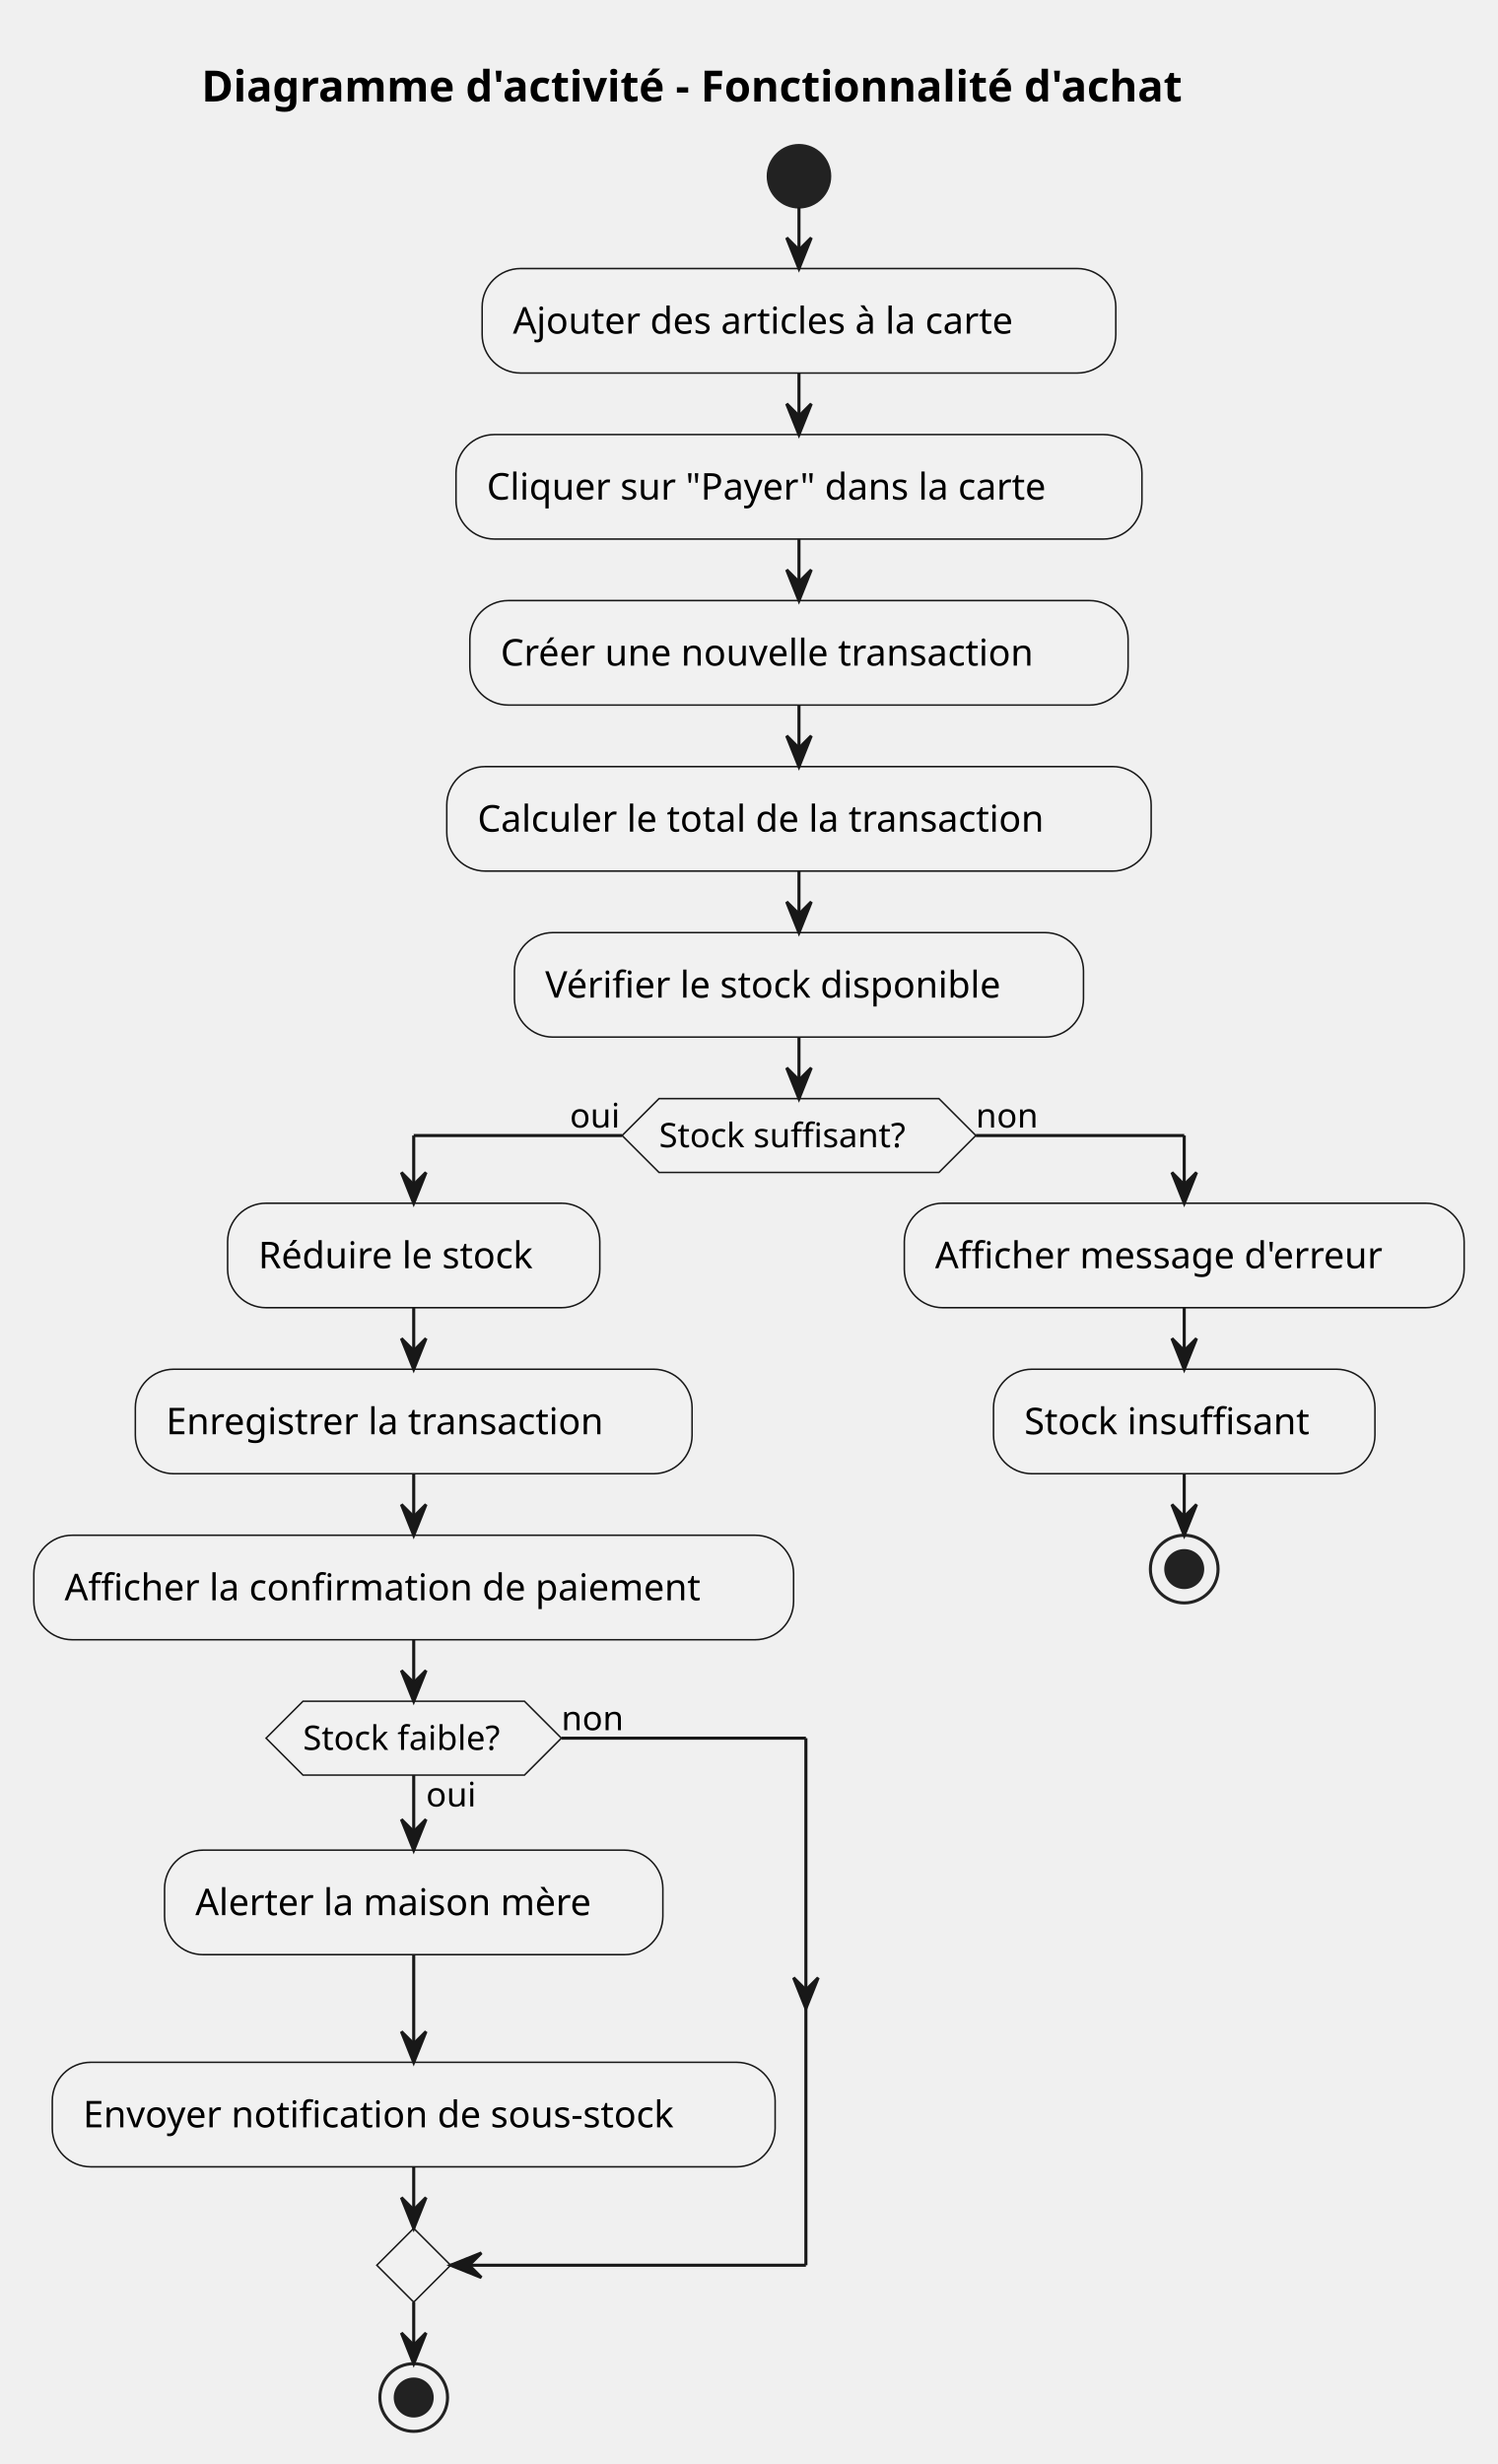
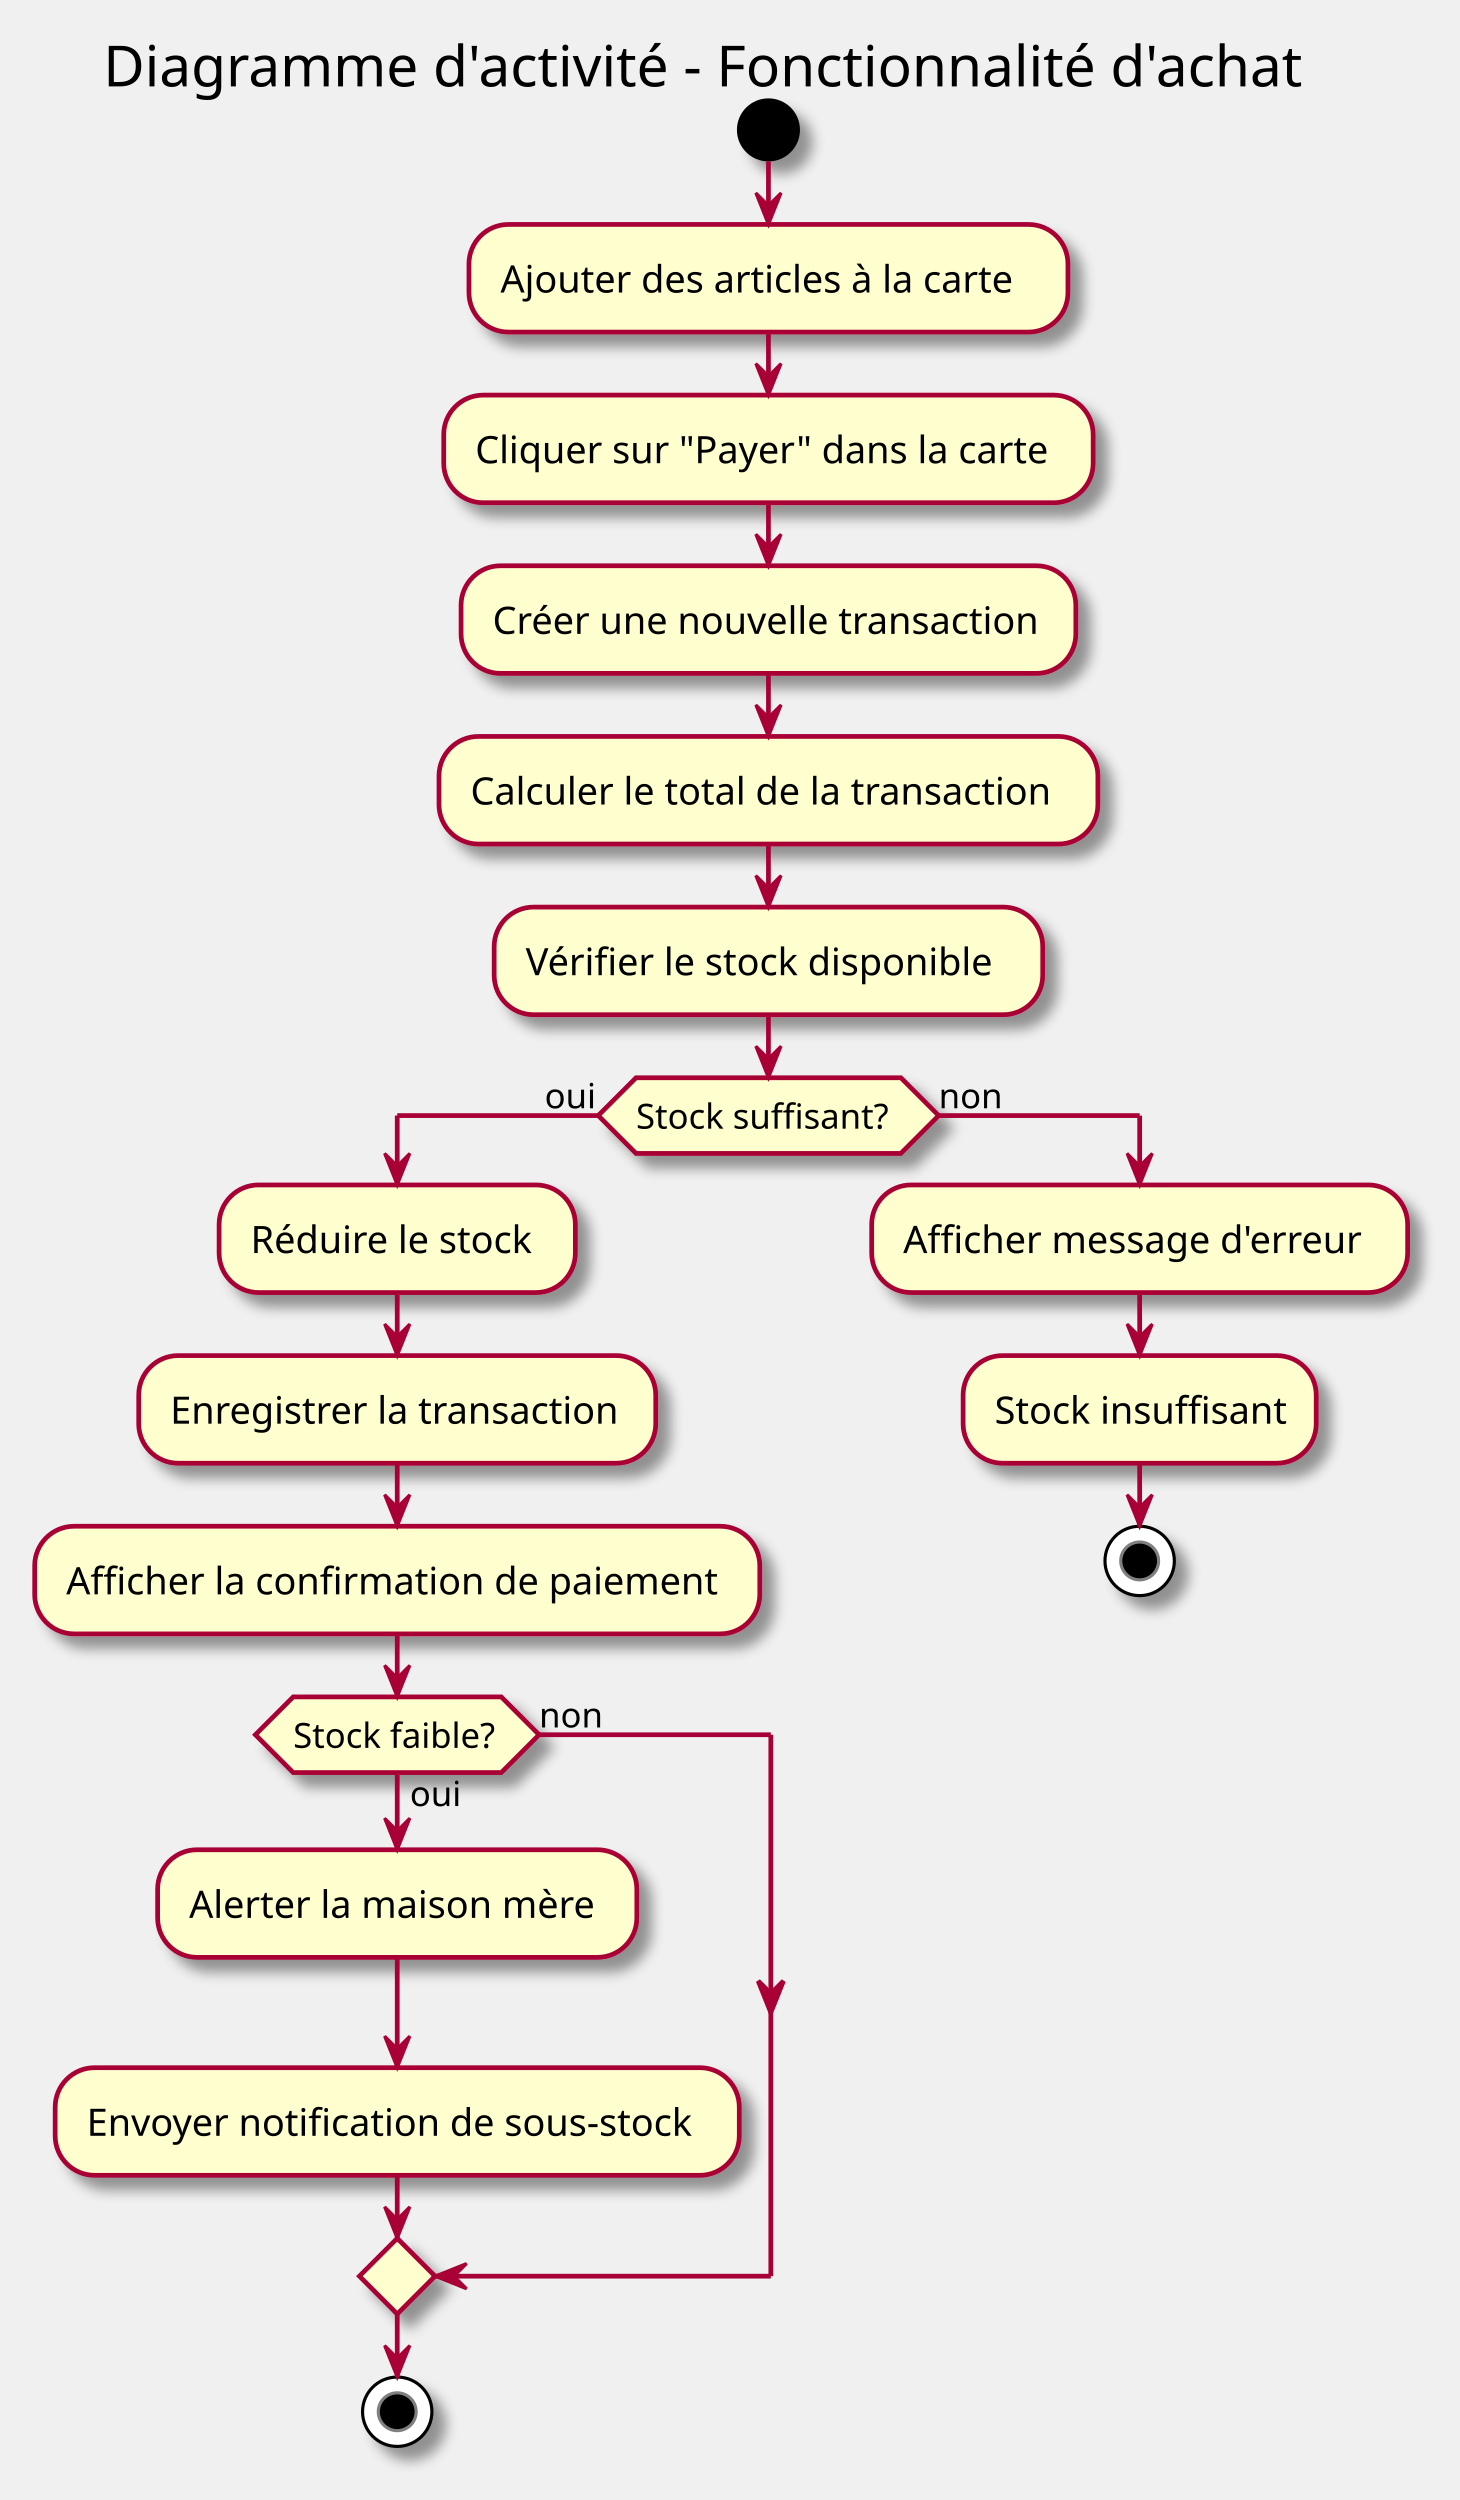
- <svg xmlns="http://www.w3.org/2000/svg" contentStyleType="text/css" height="801px" preserveAspectRatio="none" style="width:487px;height:801px;background:#FFFFFF;" version="1.1" viewBox="0 0 487 801" width="487px" zoomAndPan="magnify">
-   <defs />
+ <svg xmlns="http://www.w3.org/2000/svg" contentScriptType="application/ecmascript" contentStyleType="text/css" height="793px" preserveAspectRatio="none" style="width:463px;height:793px;" version="1.1" viewBox="0 0 463 793" width="463px" zoomAndPan="magnify">
+   <defs>
+     <filter height="300%" id="f12pjaki2ojsah" width="300%" x="-1" y="-1">
+       <feGaussianBlur result="blurOut" stdDeviation="2.0" />
+       <feColorMatrix in="blurOut" result="blurOut2" type="matrix" values="0 0 0 0 0 0 0 0 0 0 0 0 0 0 0 0 0 0 .4 0" />
+       <feOffset dx="4.0" dy="4.0" in="blurOut2" result="blurOut3" />
+       <feBlend in="SourceGraphic" in2="blurOut3" mode="normal" />
+     </filter>
+   </defs>
  <g>
-     <text fill="#000000" font-family="sans-serif" font-size="14" font-weight="bold" lengthAdjust="spacing" textLength="353" x="65.5" y="32.995">Diagramme d'activité - Fonctionnalité d'achat</text>
-     <ellipse cx="259.75" cy="57.297" fill="#222222" rx="10" ry="10" style="stroke:#222222;stroke-width:1.0;" />
-     <rect fill="#F1F1F1" height="33.969" rx="12.5" ry="12.5" style="stroke:#181818;stroke-width:0.5;" width="206" x="156.75" y="87.297" />
-     <text fill="#000000" font-family="sans-serif" font-size="12" lengthAdjust="spacing" textLength="186" x="166.75" y="108.436">Ajouter des articles à la carte</text>
-     <rect fill="#F1F1F1" height="33.969" rx="12.5" ry="12.5" style="stroke:#181818;stroke-width:0.5;" width="223" x="148.25" y="141.266" />
-     <text fill="#000000" font-family="sans-serif" font-size="12" lengthAdjust="spacing" textLength="203" x="158.25" y="162.404">Cliquer sur "Payer" dans la carte</text>
-     <rect fill="#F1F1F1" height="33.969" rx="12.5" ry="12.5" style="stroke:#181818;stroke-width:0.5;" width="214" x="152.75" y="195.234" />
-     <text fill="#000000" font-family="sans-serif" font-size="12" lengthAdjust="spacing" textLength="194" x="162.75" y="216.373">Créer une nouvelle transaction</text>
-     <rect fill="#F1F1F1" height="33.969" rx="12.5" ry="12.5" style="stroke:#181818;stroke-width:0.5;" width="229" x="145.25" y="249.203" />
-     <text fill="#000000" font-family="sans-serif" font-size="12" lengthAdjust="spacing" textLength="209" x="155.25" y="270.342">Calculer le total de la transaction</text>
-     <rect fill="#F1F1F1" height="33.969" rx="12.5" ry="12.5" style="stroke:#181818;stroke-width:0.5;" width="185" x="167.25" y="303.172" />
-     <text fill="#000000" font-family="sans-serif" font-size="12" lengthAdjust="spacing" textLength="165" x="177.25" y="324.31">Vérifier le stock disponible</text>
-     <polygon fill="#F1F1F1" points="214.25,357.141,305.25,357.141,317.25,369.141,305.25,381.141,214.25,381.141,202.25,369.141,214.25,357.141" style="stroke:#181818;stroke-width:0.5;" />
-     <text fill="#000000" font-family="sans-serif" font-size="11" lengthAdjust="spacing" textLength="91" x="214.25" y="372.949">Stock suffisant?</text>
-     <text fill="#000000" font-family="sans-serif" font-size="11" lengthAdjust="spacing" textLength="17" x="185.25" y="366.546">oui</text>
-     <text fill="#000000" font-family="sans-serif" font-size="11" lengthAdjust="spacing" textLength="21" x="317.25" y="366.546">non</text>
-     <rect fill="#F1F1F1" height="33.969" rx="12.5" ry="12.5" style="stroke:#181818;stroke-width:0.5;" width="121" x="74" y="391.141" />
-     <text fill="#000000" font-family="sans-serif" font-size="12" lengthAdjust="spacing" textLength="101" x="84" y="412.279">Réduire le stock</text>
-     <rect fill="#F1F1F1" height="33.969" rx="12.5" ry="12.5" style="stroke:#181818;stroke-width:0.5;" width="181" x="44" y="445.109" />
-     <text fill="#000000" font-family="sans-serif" font-size="12" lengthAdjust="spacing" textLength="161" x="54" y="466.248">Enregistrer la transaction</text>
-     <rect fill="#F1F1F1" height="33.969" rx="12.5" ry="12.5" style="stroke:#181818;stroke-width:0.5;" width="247" x="11" y="499.078" />
-     <text fill="#000000" font-family="sans-serif" font-size="12" lengthAdjust="spacing" textLength="227" x="21" y="520.217">Afficher la confirmation de paiement</text>
-     <rect fill="#F1F1F1" height="33.969" rx="12.5" ry="12.5" style="stroke:#181818;stroke-width:0.5;" width="162" x="53.5" y="601.449" />
-     <text fill="#000000" font-family="sans-serif" font-size="12" lengthAdjust="spacing" textLength="142" x="63.5" y="622.588">Alerter la maison mère</text>
-     <rect fill="#F1F1F1" height="33.969" rx="12.5" ry="12.5" style="stroke:#181818;stroke-width:0.5;" width="235" x="17" y="670.418" />
-     <text fill="#000000" font-family="sans-serif" font-size="12" lengthAdjust="spacing" textLength="215" x="27" y="691.557">Envoyer notification de sous-stock</text>
-     <polygon fill="#F1F1F1" points="98.5,553.047,170.5,553.047,182.5,565.047,170.5,577.047,98.5,577.047,86.5,565.047,98.5,553.047" style="stroke:#181818;stroke-width:0.5;" />
-     <text fill="#000000" font-family="sans-serif" font-size="11" lengthAdjust="spacing" textLength="17" x="138.5" y="587.257">oui</text>
-     <text fill="#000000" font-family="sans-serif" font-size="11" lengthAdjust="spacing" textLength="72" x="98.5" y="568.855">Stock faible?</text>
-     <text fill="#000000" font-family="sans-serif" font-size="11" lengthAdjust="spacing" textLength="21" x="182.5" y="562.453">non</text>
-     <polygon fill="#F1F1F1" points="134.5,724.387,146.5,736.387,134.5,748.387,122.5,736.387,134.5,724.387" style="stroke:#181818;stroke-width:0.5;" />
-     <ellipse cx="134.5" cy="779.387" fill="none" rx="11" ry="11" style="stroke:#222222;stroke-width:1.0;" />
-     <ellipse cx="134.5" cy="779.387" fill="#222222" rx="6" ry="6" style="stroke:#222222;stroke-width:1.0;" />
-     <rect fill="#F1F1F1" height="33.969" rx="12.5" ry="12.5" style="stroke:#181818;stroke-width:0.5;" width="182" x="294" y="391.141" />
-     <text fill="#000000" font-family="sans-serif" font-size="12" lengthAdjust="spacing" textLength="162" x="304" y="412.279">Afficher message d'erreur</text>
-     <rect fill="#F1F1F1" height="33.969" rx="12.5" ry="12.5" style="stroke:#181818;stroke-width:0.5;" width="124" x="323" y="445.109" />
-     <text fill="#000000" font-family="sans-serif" font-size="12" lengthAdjust="spacing" textLength="104" x="333" y="466.248">Stock insuffisant</text>
-     <ellipse cx="385" cy="510.078" fill="none" rx="11" ry="11" style="stroke:#222222;stroke-width:1.0;" />
-     <ellipse cx="385" cy="510.078" fill="#222222" rx="6" ry="6" style="stroke:#222222;stroke-width:1.0;" />
-     <line style="stroke:#181818;stroke-width:1.0;" x1="259.75" x2="259.75" y1="67.297" y2="87.297" />
-     <polygon fill="#181818" points="255.75,77.297,259.75,87.297,263.75,77.297,259.75,81.297" style="stroke:#181818;stroke-width:1.0;" />
-     <line style="stroke:#181818;stroke-width:1.0;" x1="259.75" x2="259.75" y1="121.266" y2="141.266" />
-     <polygon fill="#181818" points="255.75,131.266,259.75,141.266,263.75,131.266,259.75,135.266" style="stroke:#181818;stroke-width:1.0;" />
-     <line style="stroke:#181818;stroke-width:1.0;" x1="259.75" x2="259.75" y1="175.234" y2="195.234" />
-     <polygon fill="#181818" points="255.75,185.234,259.75,195.234,263.75,185.234,259.75,189.234" style="stroke:#181818;stroke-width:1.0;" />
-     <line style="stroke:#181818;stroke-width:1.0;" x1="259.75" x2="259.75" y1="229.203" y2="249.203" />
-     <polygon fill="#181818" points="255.75,239.203,259.75,249.203,263.75,239.203,259.75,243.203" style="stroke:#181818;stroke-width:1.0;" />
-     <line style="stroke:#181818;stroke-width:1.0;" x1="259.75" x2="259.75" y1="283.172" y2="303.172" />
-     <polygon fill="#181818" points="255.75,293.172,259.75,303.172,263.75,293.172,259.75,297.172" style="stroke:#181818;stroke-width:1.0;" />
-     <line style="stroke:#181818;stroke-width:1.0;" x1="134.5" x2="134.5" y1="425.109" y2="445.109" />
-     <polygon fill="#181818" points="130.5,435.109,134.5,445.109,138.5,435.109,134.5,439.109" style="stroke:#181818;stroke-width:1.0;" />
-     <line style="stroke:#181818;stroke-width:1.0;" x1="134.5" x2="134.5" y1="479.078" y2="499.078" />
-     <polygon fill="#181818" points="130.5,489.078,134.5,499.078,138.5,489.078,134.5,493.078" style="stroke:#181818;stroke-width:1.0;" />
-     <line style="stroke:#181818;stroke-width:1.0;" x1="134.5" x2="134.5" y1="635.418" y2="670.418" />
-     <polygon fill="#181818" points="130.5,660.418,134.5,670.418,138.5,660.418,134.5,664.418" style="stroke:#181818;stroke-width:1.0;" />
-     <line style="stroke:#181818;stroke-width:1.0;" x1="134.5" x2="134.5" y1="577.047" y2="601.449" />
-     <polygon fill="#181818" points="130.5,591.449,134.5,601.449,138.5,591.449,134.5,595.449" style="stroke:#181818;stroke-width:1.0;" />
-     <line style="stroke:#181818;stroke-width:1.0;" x1="182.5" x2="262" y1="565.047" y2="565.047" />
-     <polygon fill="#181818" points="258,642.918,262,652.918,266,642.918,262,646.918" style="stroke:#181818;stroke-width:1.0;" />
-     <line style="stroke:#181818;stroke-width:1.0;" x1="262" x2="262" y1="565.047" y2="736.387" />
-     <line style="stroke:#181818;stroke-width:1.0;" x1="262" x2="146.5" y1="736.387" y2="736.387" />
-     <polygon fill="#181818" points="156.5,732.387,146.5,736.387,156.5,740.387,152.5,736.387" style="stroke:#181818;stroke-width:1.0;" />
-     <line style="stroke:#181818;stroke-width:1.0;" x1="134.5" x2="134.5" y1="704.387" y2="724.387" />
-     <polygon fill="#181818" points="130.5,714.387,134.5,724.387,138.5,714.387,134.5,718.387" style="stroke:#181818;stroke-width:1.0;" />
-     <line style="stroke:#181818;stroke-width:1.0;" x1="134.5" x2="134.5" y1="533.047" y2="553.047" />
-     <polygon fill="#181818" points="130.5,543.047,134.5,553.047,138.5,543.047,134.5,547.047" style="stroke:#181818;stroke-width:1.0;" />
-     <line style="stroke:#181818;stroke-width:1.0;" x1="134.5" x2="134.5" y1="748.387" y2="768.387" />
-     <polygon fill="#181818" points="130.5,758.387,134.5,768.387,138.5,758.387,134.5,762.387" style="stroke:#181818;stroke-width:1.0;" />
-     <line style="stroke:#181818;stroke-width:1.0;" x1="385" x2="385" y1="425.109" y2="445.109" />
-     <polygon fill="#181818" points="381,435.109,385,445.109,389,435.109,385,439.109" style="stroke:#181818;stroke-width:1.0;" />
-     <line style="stroke:#181818;stroke-width:1.0;" x1="385" x2="385" y1="479.078" y2="499.078" />
-     <polygon fill="#181818" points="381,489.078,385,499.078,389,489.078,385,493.078" style="stroke:#181818;stroke-width:1.0;" />
-     <line style="stroke:#181818;stroke-width:1.0;" x1="202.25" x2="134.5" y1="369.141" y2="369.141" />
-     <line style="stroke:#181818;stroke-width:1.0;" x1="134.5" x2="134.5" y1="369.141" y2="391.141" />
-     <polygon fill="#181818" points="130.5,381.141,134.5,391.141,138.5,381.141,134.5,385.141" style="stroke:#181818;stroke-width:1.0;" />
-     <line style="stroke:#181818;stroke-width:1.0;" x1="317.25" x2="385" y1="369.141" y2="369.141" />
-     <line style="stroke:#181818;stroke-width:1.0;" x1="385" x2="385" y1="369.141" y2="391.141" />
-     <polygon fill="#181818" points="381,381.141,385,391.141,389,381.141,385,385.141" style="stroke:#181818;stroke-width:1.0;" />
-     <line style="stroke:#181818;stroke-width:1.0;" x1="259.75" x2="259.75" y1="337.141" y2="357.141" />
-     <polygon fill="#181818" points="255.75,347.141,259.75,357.141,263.75,347.141,259.75,351.141" style="stroke:#181818;stroke-width:1.0;" />
+     <text fill="#000000" font-family="sans-serif" font-size="18" lengthAdjust="spacing" textLength="396" x="32.75" y="27.402">Diagramme d'activité - Fonctionnalité d'achat</text>
+     <ellipse cx="243.75" cy="41.199" fill="#000000" filter="url(#f12pjaki2ojsah)" rx="10" ry="10" style="stroke:none;stroke-width:1.0;" />
+     <rect fill="#FEFECE" filter="url(#f12pjaki2ojsah)" height="34.133" rx="12.5" ry="12.5" style="stroke:#A80036;stroke-width:1.5;" width="190" x="148.75" y="71.199" />
+     <text fill="#000000" font-family="sans-serif" font-size="12" lengthAdjust="spacing" textLength="170" x="158.75" y="92.801">Ajouter des articles à la carte</text>
+     <rect fill="#FEFECE" filter="url(#f12pjaki2ojsah)" height="34.133" rx="12.5" ry="12.5" style="stroke:#A80036;stroke-width:1.5;" width="206" x="140.75" y="125.332" />
+     <text fill="#000000" font-family="sans-serif" font-size="12" lengthAdjust="spacing" textLength="186" x="150.75" y="146.934">Cliquer sur "Payer" dans la carte</text>
+     <rect fill="#FEFECE" filter="url(#f12pjaki2ojsah)" height="34.133" rx="12.5" ry="12.5" style="stroke:#A80036;stroke-width:1.5;" width="195" x="146.25" y="179.465" />
+     <text fill="#000000" font-family="sans-serif" font-size="12" lengthAdjust="spacing" textLength="175" x="156.25" y="201.066">Créer une nouvelle transaction</text>
+     <rect fill="#FEFECE" filter="url(#f12pjaki2ojsah)" height="34.133" rx="12.5" ry="12.5" style="stroke:#A80036;stroke-width:1.5;" width="209" x="139.25" y="233.598" />
+     <text fill="#000000" font-family="sans-serif" font-size="12" lengthAdjust="spacing" textLength="189" x="149.25" y="255.199">Calculer le total de la transaction</text>
+     <rect fill="#FEFECE" filter="url(#f12pjaki2ojsah)" height="34.133" rx="12.5" ry="12.5" style="stroke:#A80036;stroke-width:1.5;" width="174" x="156.75" y="287.731" />
+     <text fill="#000000" font-family="sans-serif" font-size="12" lengthAdjust="spacing" textLength="154" x="166.75" y="309.332">Vérifier le stock disponible</text>
+     <polygon fill="#FEFECE" filter="url(#f12pjaki2ojsah)" points="201.75,341.863,285.75,341.863,297.75,353.863,285.75,365.863,201.75,365.863,189.75,353.863,201.75,341.863" style="stroke:#A80036;stroke-width:1.5;" />
+     <text fill="#000000" font-family="sans-serif" font-size="11" lengthAdjust="spacing" textLength="84" x="201.75" y="358.021">Stock suffisant?</text>
+     <text fill="#000000" font-family="sans-serif" font-size="11" lengthAdjust="spacing" textLength="17" x="172.75" y="351.543">oui</text>
+     <text fill="#000000" font-family="sans-serif" font-size="11" lengthAdjust="spacing" textLength="21" x="297.75" y="351.543">non</text>
+     <rect fill="#FEFECE" filter="url(#f12pjaki2ojsah)" height="34.133" rx="12.5" ry="12.5" style="stroke:#A80036;stroke-width:1.5;" width="113" x="69.5" y="375.863" />
+     <text fill="#000000" font-family="sans-serif" font-size="12" lengthAdjust="spacing" textLength="93" x="79.5" y="397.465">Réduire le stock</text>
+     <rect fill="#FEFECE" filter="url(#f12pjaki2ojsah)" height="34.133" rx="12.5" ry="12.5" style="stroke:#A80036;stroke-width:1.5;" width="164" x="44" y="429.996" />
+     <text fill="#000000" font-family="sans-serif" font-size="12" lengthAdjust="spacing" textLength="144" x="54" y="451.598">Enregistrer la transaction</text>
+     <rect fill="#FEFECE" filter="url(#f12pjaki2ojsah)" height="34.133" rx="12.5" ry="12.5" style="stroke:#A80036;stroke-width:1.5;" width="230" x="11" y="484.129" />
+     <text fill="#000000" font-family="sans-serif" font-size="12" lengthAdjust="spacing" textLength="210" x="21" y="505.731">Afficher la confirmation de paiement</text>
+     <rect fill="#FEFECE" filter="url(#f12pjaki2ojsah)" height="34.133" rx="12.5" ry="12.5" style="stroke:#A80036;stroke-width:1.5;" width="152" x="50" y="586.739" />
+     <text fill="#000000" font-family="sans-serif" font-size="12" lengthAdjust="spacing" textLength="132" x="60" y="608.341">Alerter la maison mère</text>
+     <rect fill="#FEFECE" filter="url(#f12pjaki2ojsah)" height="34.133" rx="12.5" ry="12.5" style="stroke:#A80036;stroke-width:1.5;" width="217" x="17.5" y="655.872" />
+     <text fill="#000000" font-family="sans-serif" font-size="12" lengthAdjust="spacing" textLength="197" x="27.5" y="677.474">Envoyer notification de sous-stock</text>
+     <polygon fill="#FEFECE" filter="url(#f12pjaki2ojsah)" points="93,538.262,159,538.262,171,550.262,159,562.262,93,562.262,81,550.262,93,538.262" style="stroke:#A80036;stroke-width:1.5;" />
+     <text fill="#000000" font-family="sans-serif" font-size="11" lengthAdjust="spacing" textLength="17" x="130" y="572.896">oui</text>
+     <text fill="#000000" font-family="sans-serif" font-size="11" lengthAdjust="spacing" textLength="66" x="93" y="554.419">Stock faible?</text>
+     <text fill="#000000" font-family="sans-serif" font-size="11" lengthAdjust="spacing" textLength="21" x="171" y="547.941">non</text>
+     <polygon fill="#FEFECE" filter="url(#f12pjaki2ojsah)" points="126,710.005,138,722.005,126,734.005,114,722.005,126,710.005" style="stroke:#A80036;stroke-width:1.5;" />
+     <ellipse cx="126" cy="765.005" fill="#FFFFFF" filter="url(#f12pjaki2ojsah)" rx="11" ry="11" style="stroke:#000000;stroke-width:1.0;" />
+     <ellipse cx="126" cy="765.005" fill="#000000" rx="6" ry="6" style="stroke:#7F7F7F;stroke-width:1.0;" />
+     <rect fill="#FEFECE" filter="url(#f12pjaki2ojsah)" height="34.133" rx="12.5" ry="12.5" style="stroke:#A80036;stroke-width:1.5;" width="170" x="276.5" y="375.863" />
+     <text fill="#000000" font-family="sans-serif" font-size="12" lengthAdjust="spacing" textLength="150" x="286.5" y="397.465">Afficher message d'erreur</text>
+     <rect fill="#FEFECE" filter="url(#f12pjaki2ojsah)" height="34.133" rx="12.5" ry="12.5" style="stroke:#A80036;stroke-width:1.5;" width="112" x="305.5" y="429.996" />
+     <text fill="#000000" font-family="sans-serif" font-size="12" lengthAdjust="spacing" textLength="92" x="315.5" y="451.598">Stock insuffisant</text>
+     <ellipse cx="361.5" cy="495.129" fill="#FFFFFF" filter="url(#f12pjaki2ojsah)" rx="11" ry="11" style="stroke:#000000;stroke-width:1.0;" />
+     <ellipse cx="361.5" cy="495.129" fill="#000000" rx="6" ry="6" style="stroke:#7F7F7F;stroke-width:1.0;" />
+     <line style="stroke:#A80036;stroke-width:1.5;" x1="243.75" x2="243.75" y1="51.199" y2="71.199" />
+     <polygon fill="#A80036" points="239.75,61.199,243.75,71.199,247.75,61.199,243.75,65.199" style="stroke:#A80036;stroke-width:1.0;" />
+     <line style="stroke:#A80036;stroke-width:1.5;" x1="243.75" x2="243.75" y1="105.332" y2="125.332" />
+     <polygon fill="#A80036" points="239.75,115.332,243.75,125.332,247.75,115.332,243.75,119.332" style="stroke:#A80036;stroke-width:1.0;" />
+     <line style="stroke:#A80036;stroke-width:1.5;" x1="243.75" x2="243.75" y1="159.465" y2="179.465" />
+     <polygon fill="#A80036" points="239.75,169.465,243.75,179.465,247.75,169.465,243.75,173.465" style="stroke:#A80036;stroke-width:1.0;" />
+     <line style="stroke:#A80036;stroke-width:1.5;" x1="243.75" x2="243.75" y1="213.598" y2="233.598" />
+     <polygon fill="#A80036" points="239.75,223.598,243.75,233.598,247.75,223.598,243.75,227.598" style="stroke:#A80036;stroke-width:1.0;" />
+     <line style="stroke:#A80036;stroke-width:1.5;" x1="243.75" x2="243.75" y1="267.731" y2="287.731" />
+     <polygon fill="#A80036" points="239.75,277.731,243.75,287.731,247.75,277.731,243.75,281.731" style="stroke:#A80036;stroke-width:1.0;" />
+     <line style="stroke:#A80036;stroke-width:1.5;" x1="126" x2="126" y1="409.996" y2="429.996" />
+     <polygon fill="#A80036" points="122,419.996,126,429.996,130,419.996,126,423.996" style="stroke:#A80036;stroke-width:1.0;" />
+     <line style="stroke:#A80036;stroke-width:1.5;" x1="126" x2="126" y1="464.129" y2="484.129" />
+     <polygon fill="#A80036" points="122,474.129,126,484.129,130,474.129,126,478.129" style="stroke:#A80036;stroke-width:1.0;" />
+     <line style="stroke:#A80036;stroke-width:1.5;" x1="126" x2="126" y1="620.872" y2="655.872" />
+     <polygon fill="#A80036" points="122,645.872,126,655.872,130,645.872,126,649.872" style="stroke:#A80036;stroke-width:1.0;" />
+     <line style="stroke:#A80036;stroke-width:1.5;" x1="126" x2="126" y1="562.262" y2="586.739" />
+     <polygon fill="#A80036" points="122,576.739,126,586.739,130,576.739,126,580.739" style="stroke:#A80036;stroke-width:1.0;" />
+     <line style="stroke:#A80036;stroke-width:1.5;" x1="171" x2="244.5" y1="550.262" y2="550.262" />
+     <polygon fill="#A80036" points="240.5,628.372,244.5,638.372,248.5,628.372,244.5,632.372" style="stroke:#A80036;stroke-width:1.5;" />
+     <line style="stroke:#A80036;stroke-width:1.5;" x1="244.5" x2="244.5" y1="550.262" y2="722.005" />
+     <line style="stroke:#A80036;stroke-width:1.5;" x1="244.5" x2="138" y1="722.005" y2="722.005" />
+     <polygon fill="#A80036" points="148,718.005,138,722.005,148,726.005,144,722.005" style="stroke:#A80036;stroke-width:1.0;" />
+     <line style="stroke:#A80036;stroke-width:1.5;" x1="126" x2="126" y1="690.005" y2="710.005" />
+     <polygon fill="#A80036" points="122,700.005,126,710.005,130,700.005,126,704.005" style="stroke:#A80036;stroke-width:1.0;" />
+     <line style="stroke:#A80036;stroke-width:1.5;" x1="126" x2="126" y1="518.262" y2="538.262" />
+     <polygon fill="#A80036" points="122,528.262,126,538.262,130,528.262,126,532.262" style="stroke:#A80036;stroke-width:1.0;" />
+     <line style="stroke:#A80036;stroke-width:1.5;" x1="126" x2="126" y1="734.005" y2="754.005" />
+     <polygon fill="#A80036" points="122,744.005,126,754.005,130,744.005,126,748.005" style="stroke:#A80036;stroke-width:1.0;" />
+     <line style="stroke:#A80036;stroke-width:1.5;" x1="361.5" x2="361.5" y1="409.996" y2="429.996" />
+     <polygon fill="#A80036" points="357.5,419.996,361.5,429.996,365.5,419.996,361.5,423.996" style="stroke:#A80036;stroke-width:1.0;" />
+     <line style="stroke:#A80036;stroke-width:1.5;" x1="361.5" x2="361.5" y1="464.129" y2="484.129" />
+     <polygon fill="#A80036" points="357.5,474.129,361.5,484.129,365.5,474.129,361.5,478.129" style="stroke:#A80036;stroke-width:1.0;" />
+     <line style="stroke:#A80036;stroke-width:1.5;" x1="189.75" x2="126" y1="353.863" y2="353.863" />
+     <line style="stroke:#A80036;stroke-width:1.5;" x1="126" x2="126" y1="353.863" y2="375.863" />
+     <polygon fill="#A80036" points="122,365.863,126,375.863,130,365.863,126,369.863" style="stroke:#A80036;stroke-width:1.0;" />
+     <line style="stroke:#A80036;stroke-width:1.5;" x1="297.75" x2="361.5" y1="353.863" y2="353.863" />
+     <line style="stroke:#A80036;stroke-width:1.5;" x1="361.5" x2="361.5" y1="353.863" y2="375.863" />
+     <polygon fill="#A80036" points="357.5,365.863,361.5,375.863,365.5,365.863,361.5,369.863" style="stroke:#A80036;stroke-width:1.0;" />
+     <line style="stroke:#A80036;stroke-width:1.5;" x1="243.75" x2="243.75" y1="321.863" y2="341.863" />
+     <polygon fill="#A80036" points="239.75,331.863,243.75,341.863,247.75,331.863,243.75,335.863" style="stroke:#A80036;stroke-width:1.0;" />
  </g>
</svg>
